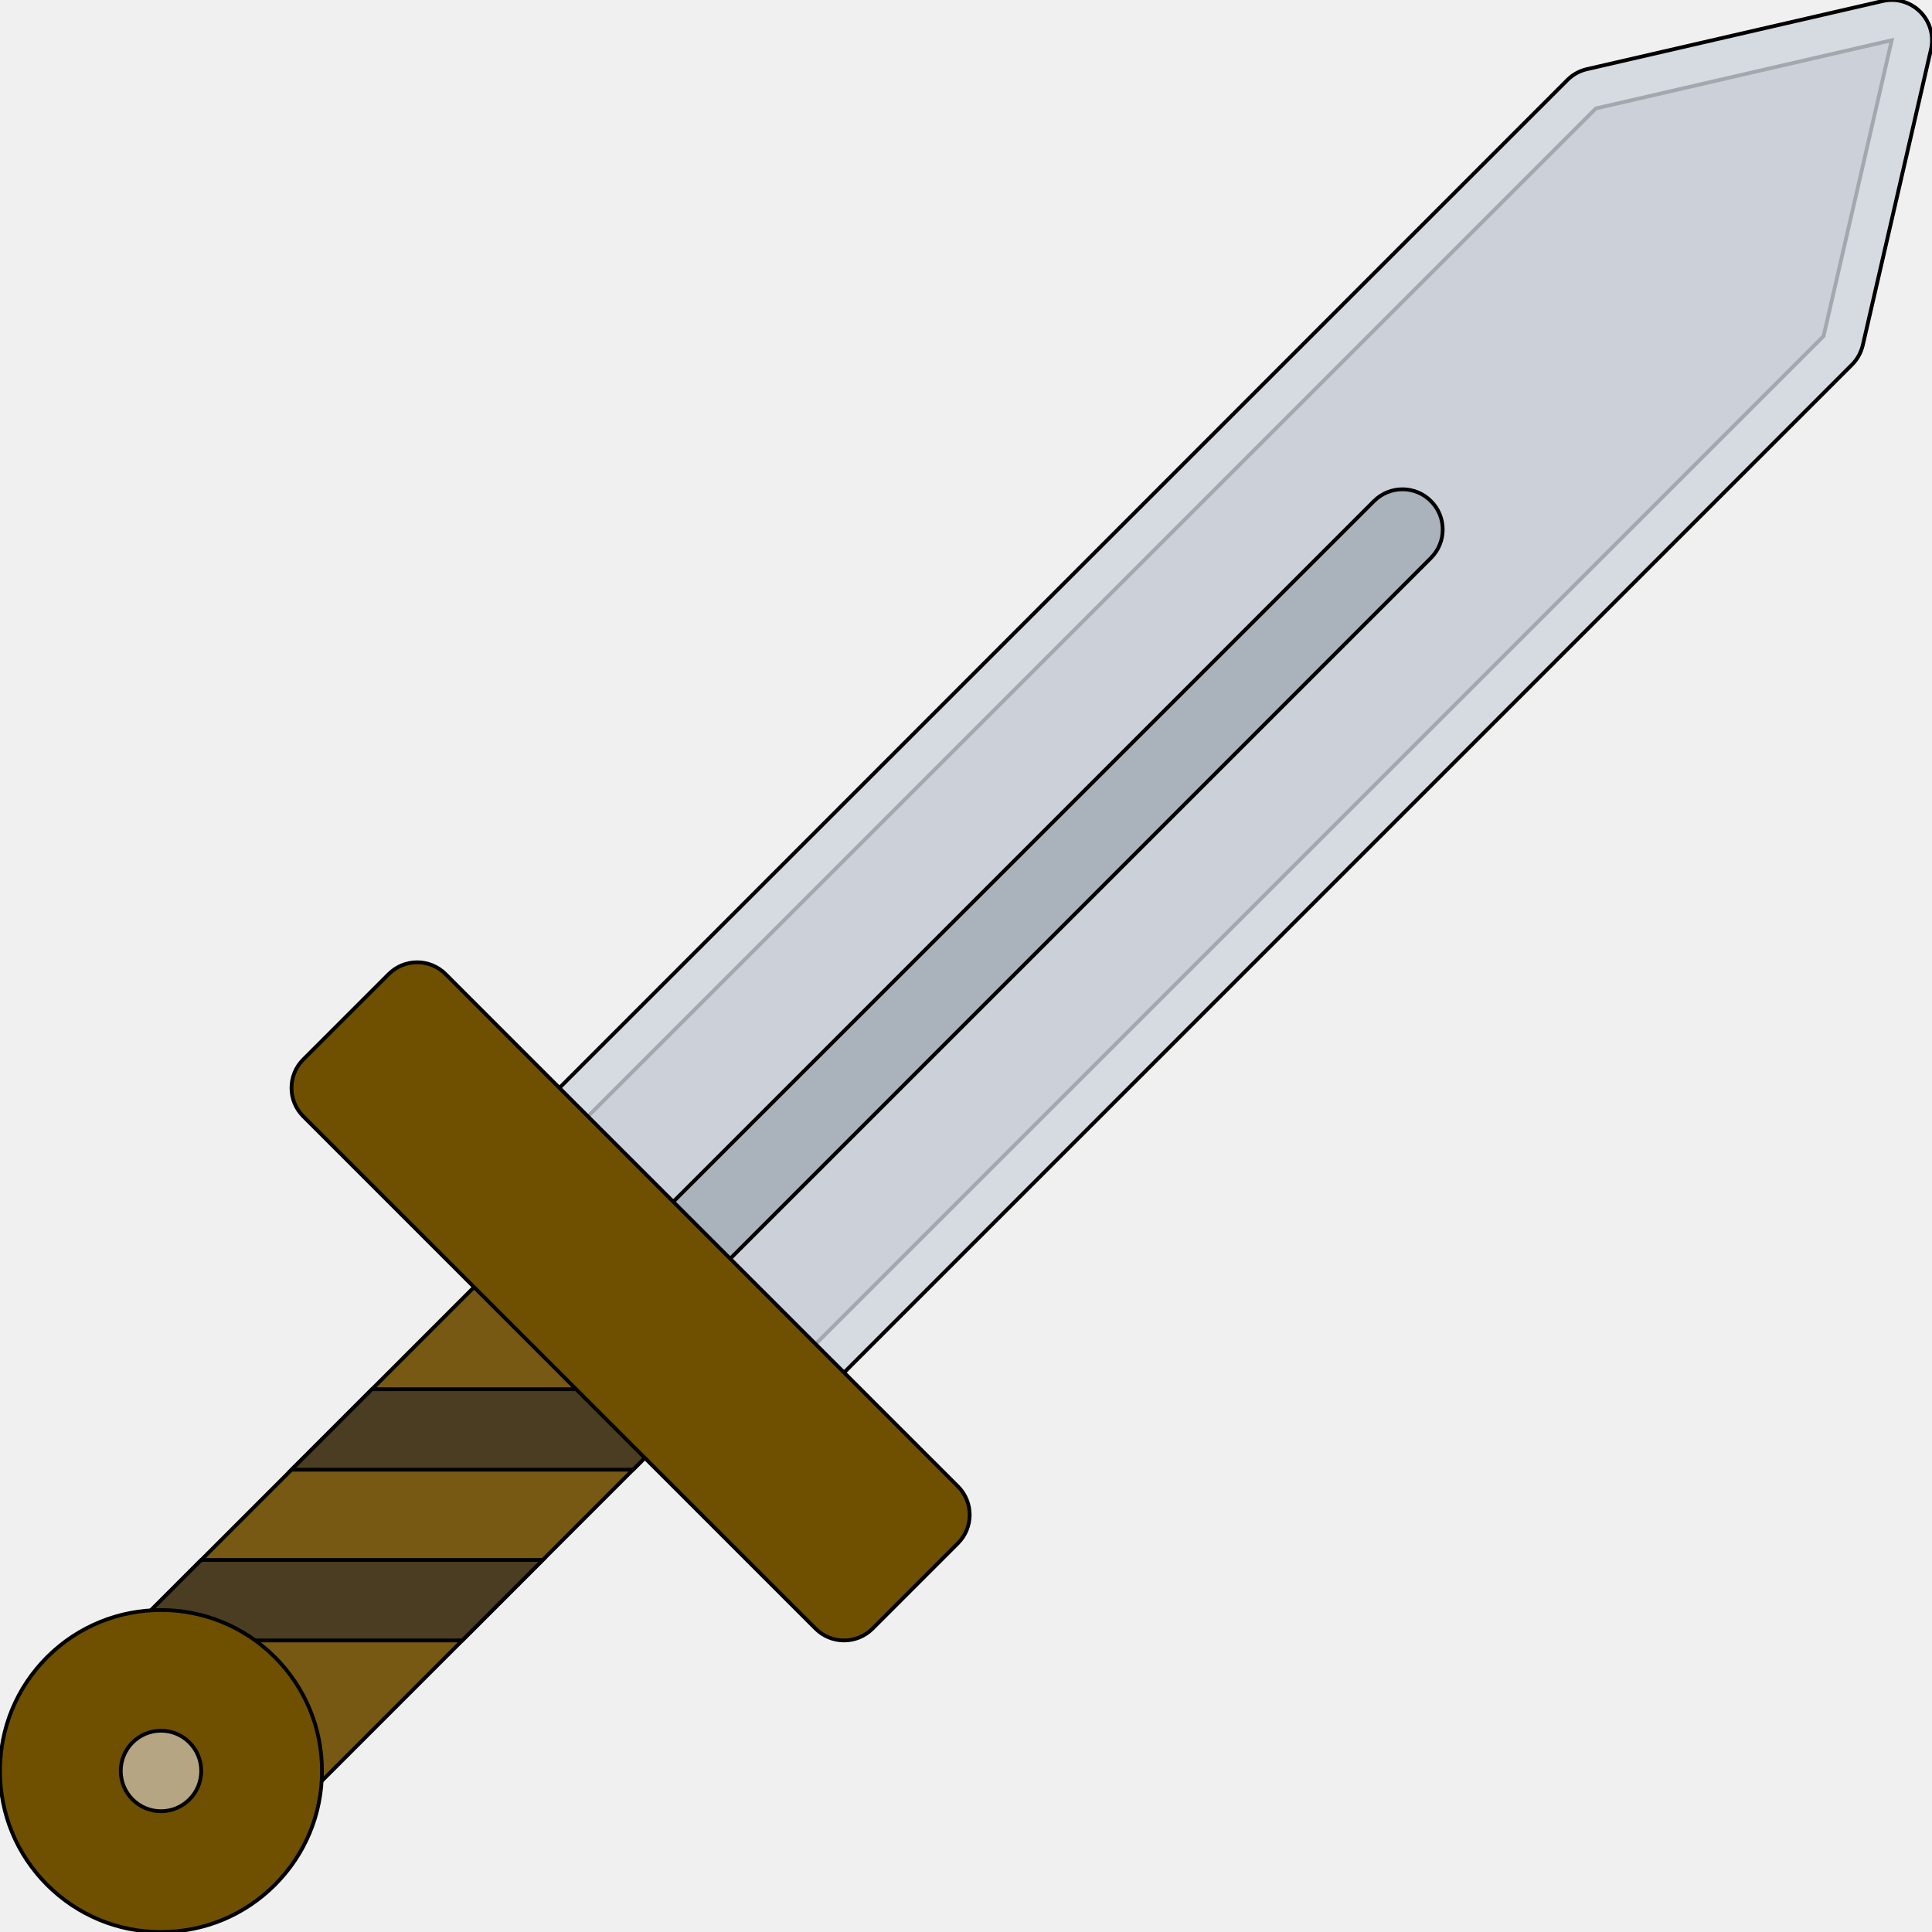
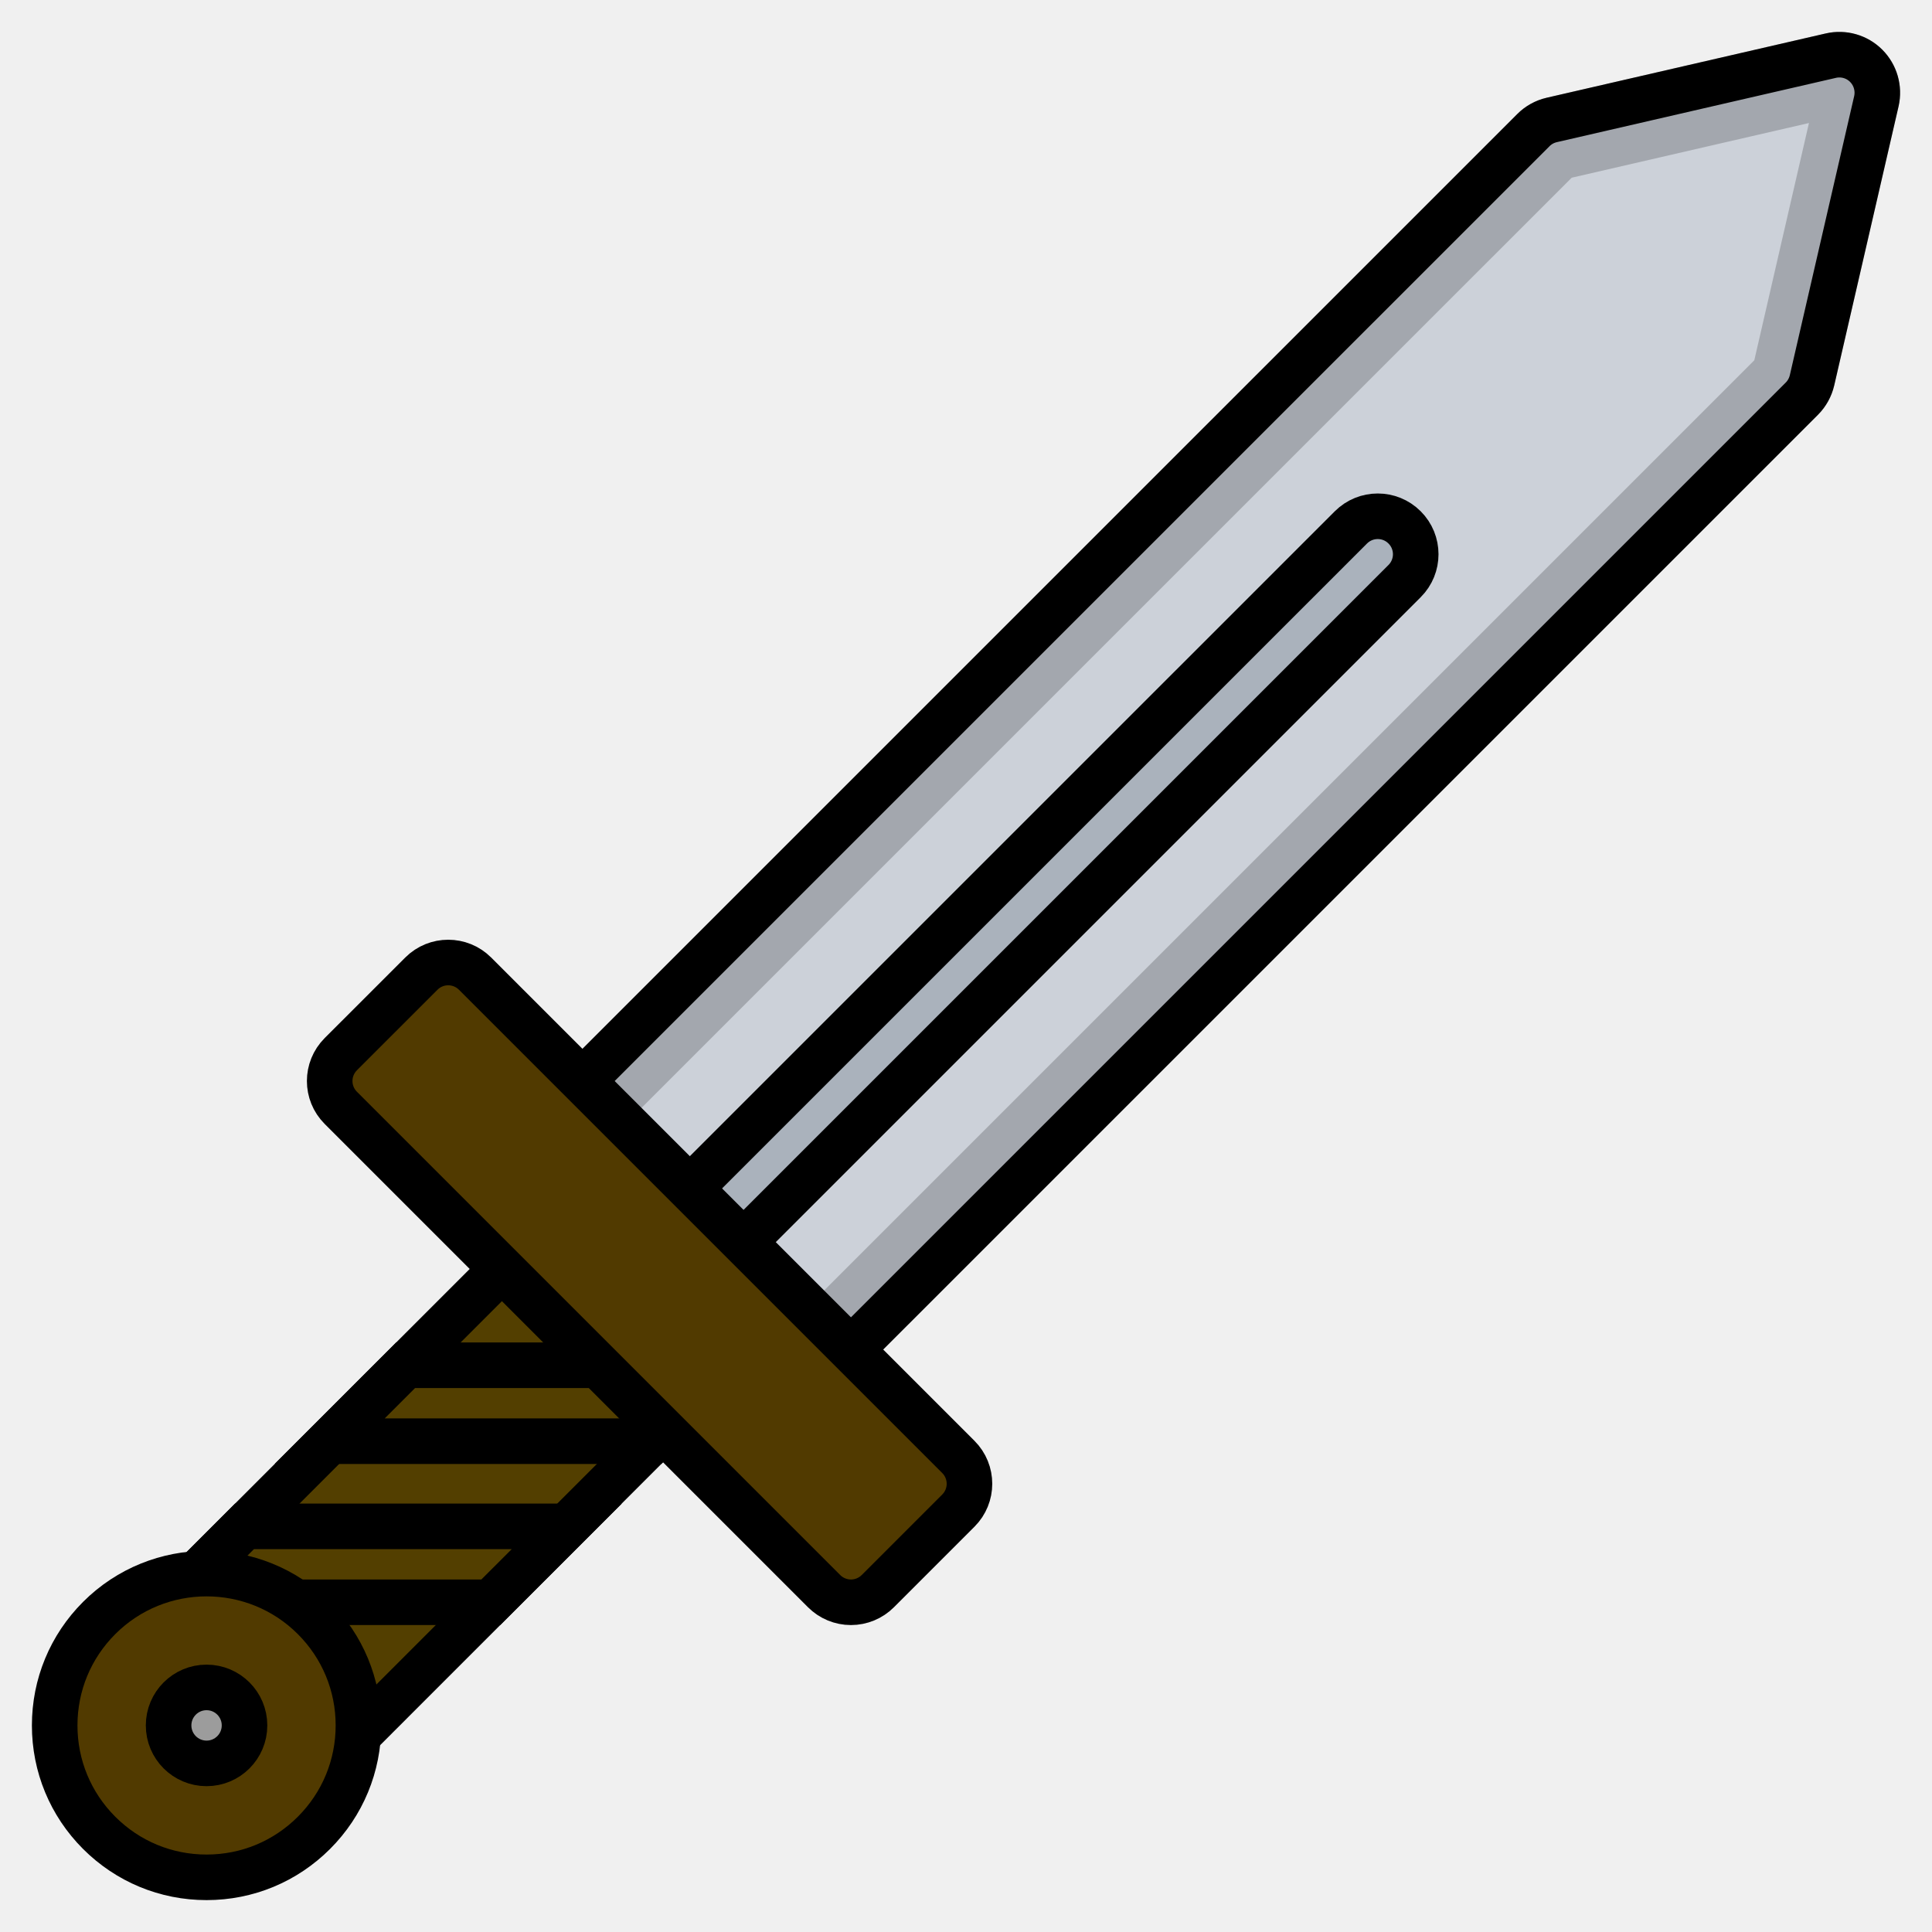
- <svg xmlns="http://www.w3.org/2000/svg" version="1.1" id="Layer_1" viewBox="0 0 511.992 511.992" xml:space="preserve" fill="#000000" stroke="#000000">
-   <g id="SVGRepo_bgCarrier" stroke-width="0">
-   </g>
-   <g id="SVGRepo_tracerCarrier" stroke-linecap="round" stroke-linejoin="round" stroke="#ff6464" stroke-width="13.312" />
+ <svg xmlns="http://www.w3.org/2000/svg" version="1.1" id="Layer_1" viewBox="-15.36 -15.36 542.71 542.71" xml:space="preserve" fill="#000000" stroke="#000000" stroke-width="12.8" transform="rotate(0)">
+   <g id="SVGRepo_bgCarrier" stroke-width="0" />
+   <g id="SVGRepo_tracerCarrier" stroke-linecap="round" stroke-linejoin="round" stroke="#CCCCCC" stroke-width="4.096" />
  <g id="SVGRepo_iconCarrier">
-     <path style="fill:#775913;" d="M181.552,371.275c0-2.828-1.125-5.546-3.125-7.546l-30.171-30.172 c-4.164-4.171-10.922-4.171-15.086,0l-95.959,95.968c-4.164,4.156-4.164,10.906,0,15.078l30.171,30.171 c4.164,4.155,10.921,4.155,15.085,0l95.959-95.968C180.427,376.807,181.552,374.103,181.552,371.275z">
-    </path>
-     <path style="fill:#CCD1D9;" d="M490.804,96.617c1.406-1.414,2.391-3.203,2.844-5.148l18.078-78.405 c0.812-3.586-0.266-7.336-2.859-9.938s-6.359-3.68-9.938-2.852l-78.404,18.062c-1.953,0.453-3.734,1.438-5.141,2.852L140.717,295.84 c-4.164,4.172-4.164,10.922,0,15.094l60.335,60.342c2,2,4.719,3.125,7.546,3.125c2.828,0,5.539-1.125,7.539-3.125L490.804,96.617z" />
+     <path style="fill:#533f00;" d="M181.552,371.275c0-2.828-1.125-5.546-3.125-7.546l-30.171-30.172 c-4.164-4.171-10.922-4.171-15.086,0l-95.959,95.968c-4.164,4.156-4.164,10.906,0,15.078l30.171,30.171 c4.164,4.155,10.921,4.155,15.085,0l95.959-95.968C180.427,376.807,181.552,374.103,181.552,371.275z" />
+     <path style="fill:#ccd1d9;" d="M490.804,96.617c1.406-1.414,2.391-3.203,2.844-5.148l18.078-78.405 c0.812-3.586-0.266-7.336-2.859-9.938s-6.359-3.68-9.938-2.852l-78.404,18.062c-1.953,0.453-3.734,1.438-5.141,2.852L140.717,295.84 c-4.164,4.172-4.164,10.922,0,15.094l60.335,60.342c2,2,4.719,3.125,7.546,3.125c2.828,0,5.539-1.125,7.539-3.125L490.804,96.617z" />
    <path style="opacity:0.2;fill:#FFFFFF;enable-background:new ;" d="M508.866,3.126c-2.594-2.602-6.359-3.68-9.938-2.852 l-78.404,18.062c-1.953,0.453-3.734,1.438-5.141,2.852L140.717,295.84c-4.164,4.172-4.164,10.922,0,15.094l60.335,60.342 c2,2,4.719,3.125,7.546,3.125c2.828,0,5.539-1.125,7.539-3.125L490.804,96.617c1.406-1.414,2.391-3.203,2.844-5.148l18.078-78.405 C512.538,9.477,511.46,5.727,508.866,3.126z M501.319,10.665L483.257,89.07L208.598,363.729l-60.342-60.343L422.915,28.735 L501.319,10.665L501.319,10.665L501.319,10.665z" />
    <path style="fill:#aab2bc;" d="M170.88,341.104c-4.164-4.172-4.164-10.921,0-15.093l193.238-193.224 c4.172-4.164,10.922-4.164,15.078,0c4.172,4.164,4.172,10.922,0,15.086l-193.23,193.23 C181.802,345.261,175.052,345.261,170.88,341.104z" />
    <g>
-       <path style="fill:#4b3d21;" d="M77.249,389.478h90.506l10.672-10.672c2-2,3.125-4.703,3.125-7.531c0-1.078-0.164-2.125-0.469-3.125 H98.584L77.249,389.478z" />
-       <path style="fill:#4b3d21;" d="M143.842,413.4H53.328l-16.117,16.125c-1.484,1.484-2.43,3.297-2.859,5.203h88.155L143.842,413.4z" />
+       <path style="fill:#533f00;" d="M77.249,389.478h90.506l10.672-10.672c2-2,3.125-4.703,3.125-7.531c0-1.078-0.164-2.125-0.469-3.125 H98.584L77.249,389.478z" />
+       <path style="fill:#533f00;" d="M143.842,413.4H53.328l-16.117,16.125c-1.484,1.484-2.43,3.297-2.859,5.203h88.155L143.842,413.4z" />
    </g>
    <g>
-       <path style="fill:#6f5000;" d="M253.848,393.9L118.084,258.138c-4.164-4.164-10.914-4.164-15.078,0l-22.632,22.624 c-4.164,4.172-4.164,10.922,0,15.078l135.763,135.764c2,2,4.711,3.125,7.539,3.125c2.836,0,5.547-1.125,7.547-3.125l22.625-22.625 C258.011,404.822,258.011,398.057,253.848,393.9z" />
-       <path style="fill:#6f5000;" d="M85.327,469.321c0-11.391-4.438-22.108-12.492-30.171c-16.64-16.641-43.702-16.641-60.342,0 c-8.055,8.062-12.492,18.78-12.492,30.171c0,11.39,4.438,22.108,12.492,30.171l0,0l0,0c8.062,8.062,18.773,12.5,30.171,12.5 s22.109-4.438,30.171-12.5C80.89,491.43,85.327,480.711,85.327,469.321z" />
+       <path style="fill:#513a00;" d="M253.848,393.9L118.084,258.138c-4.164-4.164-10.914-4.164-15.078,0l-22.632,22.624 c-4.164,4.172-4.164,10.922,0,15.078l135.763,135.764c2,2,4.711,3.125,7.539,3.125c2.836,0,5.547-1.125,7.547-3.125l22.625-22.625 C258.011,404.822,258.011,398.057,253.848,393.9z" />
+       <path style="fill:#513a00;" d="M85.327,469.321c0-11.391-4.438-22.108-12.492-30.171c-16.64-16.641-43.702-16.641-60.342,0 c-8.055,8.062-12.492,18.78-12.492,30.171c0,11.39,4.438,22.108,12.492,30.171l0,0l0,0c8.062,8.062,18.773,12.5,30.171,12.5 s22.109-4.438,30.171-12.5C80.89,491.43,85.327,480.711,85.327,469.321z" />
    </g>
-     <ellipse style="fill:#b6a583;" cx="42.664" cy="469.316" rx="10.664" ry="10.671">
-    </ellipse>
+     <ellipse style="fill:#9c9c9c;" cx="42.664" cy="469.316" rx="10.664" ry="10.671" />
  </g>
</svg>
